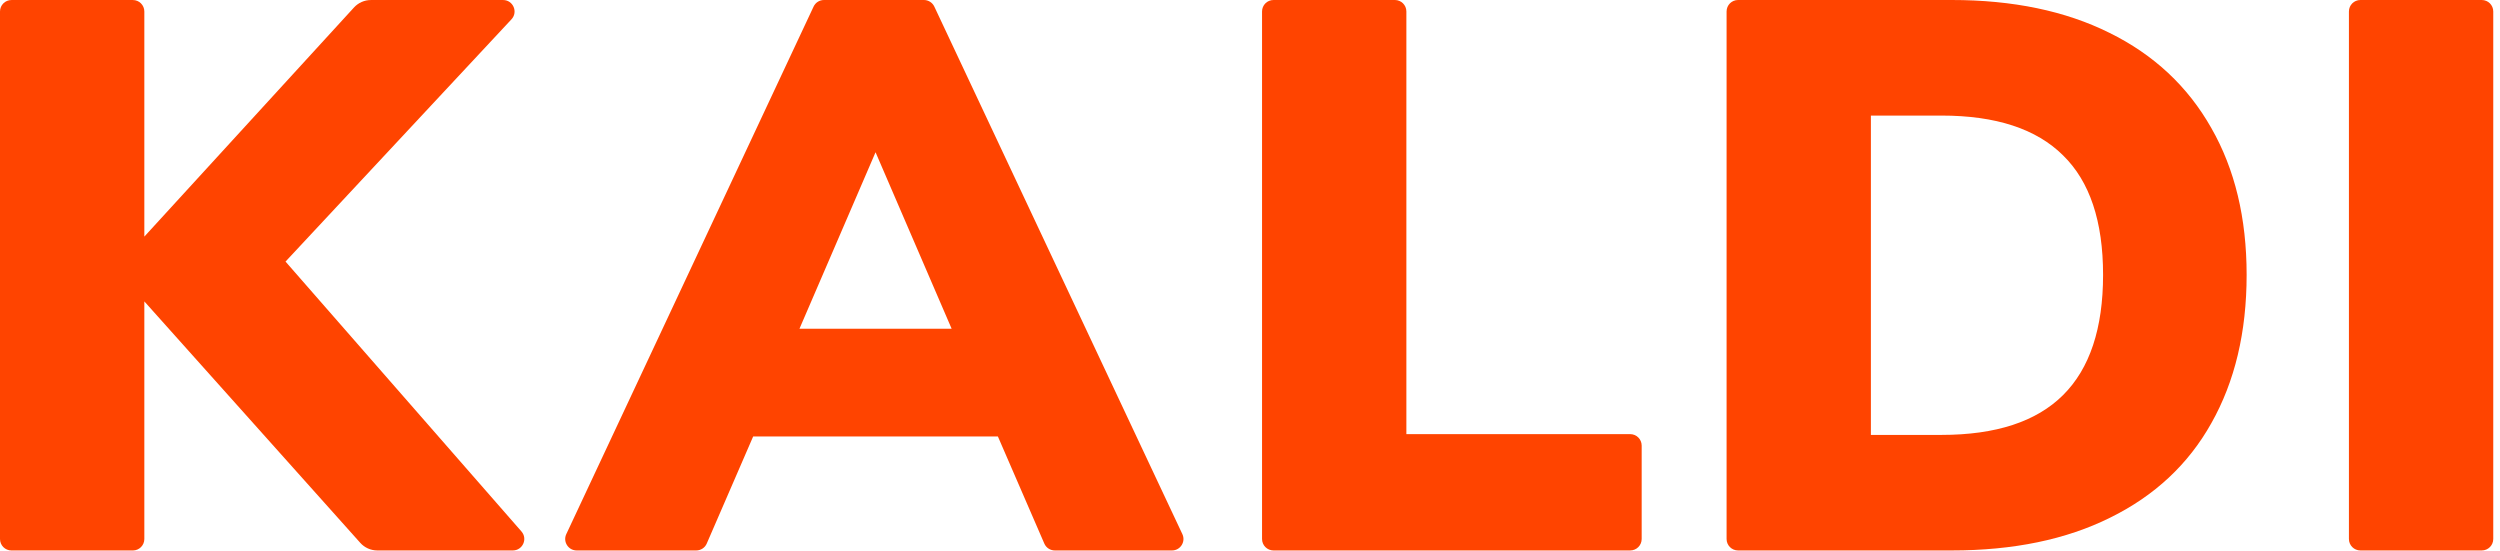
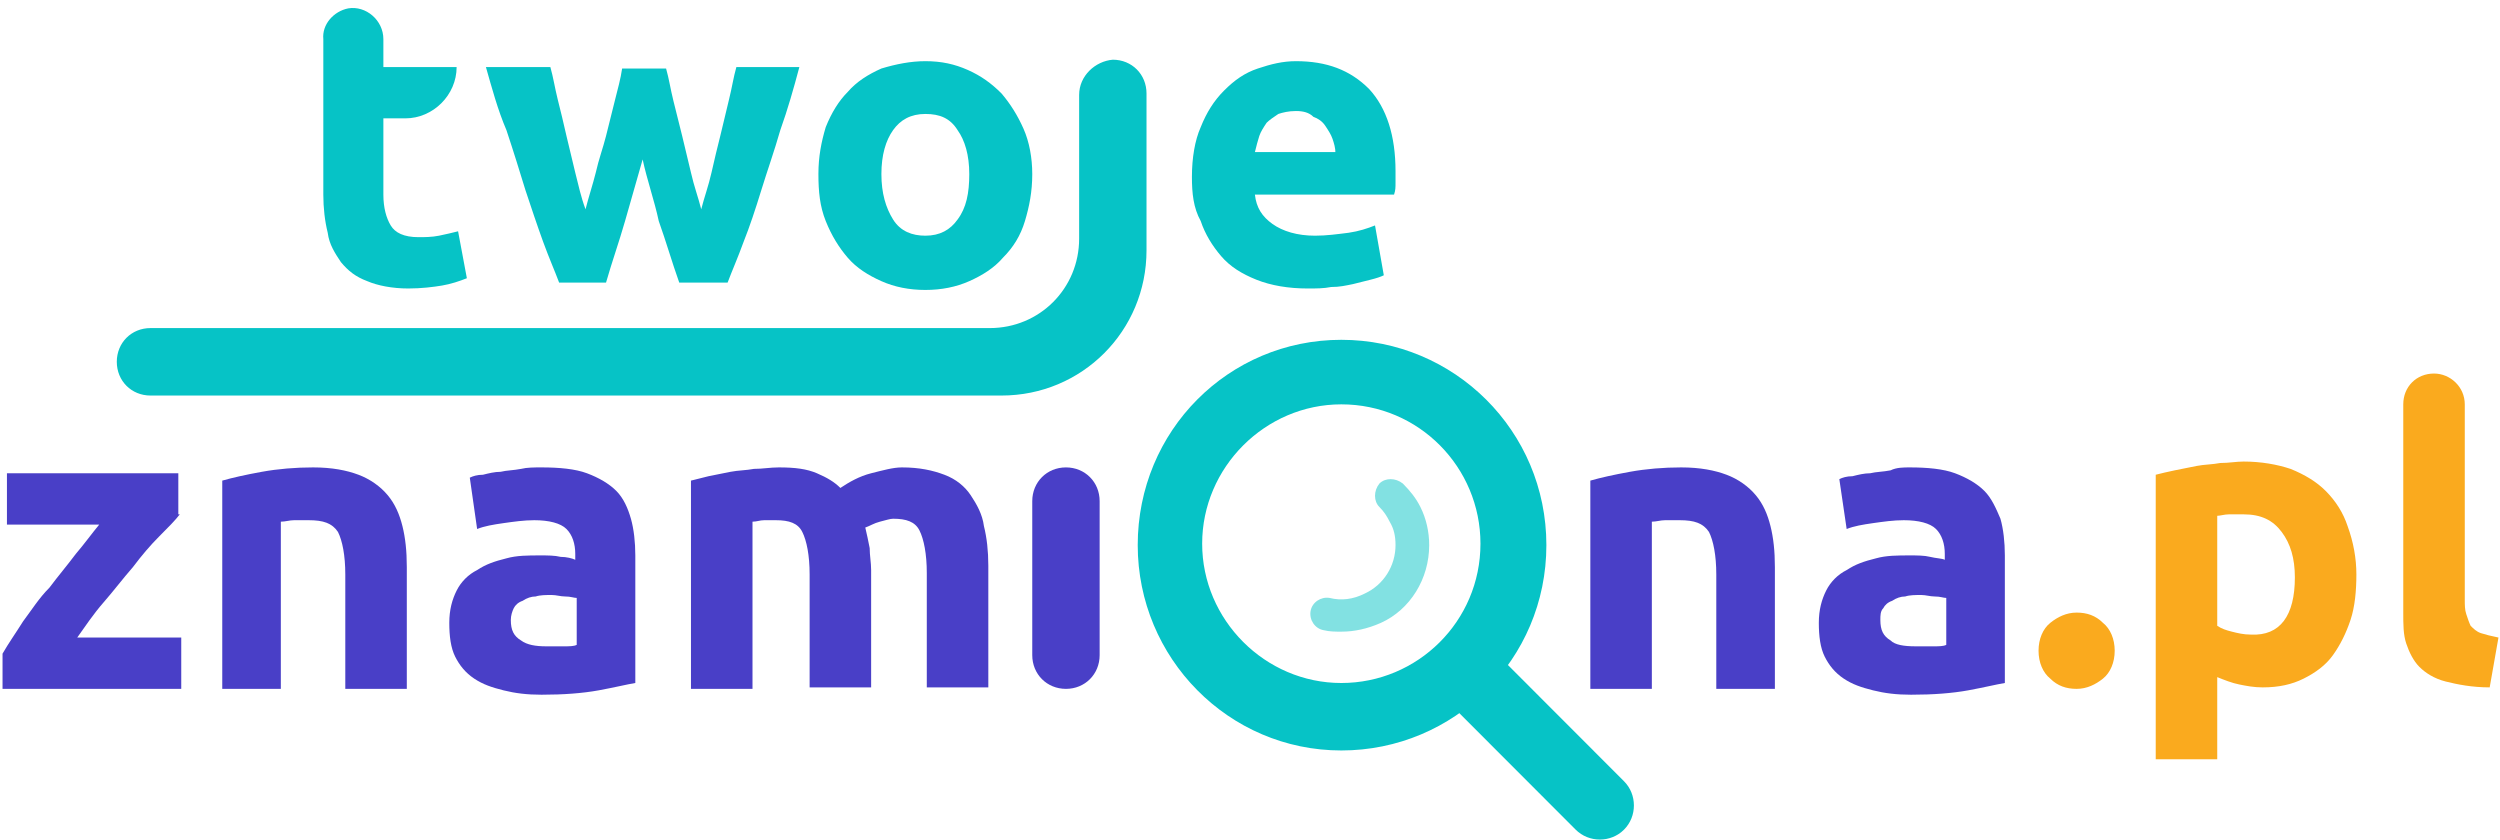
- <svg xmlns="http://www.w3.org/2000/svg" xmlns:xlink="http://www.w3.org/1999/xlink" viewBox="0 0 109 24">
-   <g transform="translate(-1470)">
-     <g style="mix-blend-mode:normal" transform="translate(1470)" fill="#f40">
-       <use xlink:href="#b" style="mix-blend-mode:normal" />
-       <use xlink:href="#c" style="mix-blend-mode:normal" />
-       <use xlink:href="#d" style="mix-blend-mode:normal" />
-       <use xlink:href="#e" style="mix-blend-mode:normal" />
-       <use xlink:href="#f" style="mix-blend-mode:normal" />
-     </g>
-   </g>
-   <defs>
-     <path id="b" d="M22.735 23.171c.283.323.053.829-.376.829h-5.907c-.285 0-.556-.121-.745-.333l-9.414-10.526v10.36c0 .276-.224.5-.5.5h-5.293c-.276 0-.5-.224-.5-.5v-23c0-.276.224-.5.5-.5h5.293c.276 0 .5.224.5.5v9.815l9.141-9.99c.19-.207.457-.325.738-.325h5.762c.437 0 .664.521.366.841l-9.851 10.563 10.287 11.767z" />
-     <path id="c" d="M45.991 24c-.199 0-.38-.118-.459-.301l-2.024-4.669h-10.67l-2.024 4.669c-.079.183-.259.301-.459.301h-5.212c-.366 0-.608-.381-.453-.712l10.782-23c.082-.176.259-.288.453-.288h4.358c.194 0 .37.112.453.287l10.815 23c.156.332-.086.713-.452.713h-5.108zm-11.135-9.668h6.635l-3.317-7.694-3.317 7.694z" />
-     <path id="d" d="M55.525 24c-.276 0-.5-.224-.5-.5v-23c0-.276.224-.5.5-.5h5.293c.276 0 .5.224.5.5v18.428h9.759c.276 0 .5.224.5.5v4.072c0 .276-.224.5-.5.5h-15.552z" />
-     <path id="e" d="M75.279.5c0-.276.224-.5.5-.5h9.315c2.667 0 4.959.477 6.874 1.43 1.938.953 3.42 2.338 4.446 4.153 1.026 1.793 1.539 3.926 1.539 6.4 0 2.496-.513 4.652-1.539 6.468-1.003 1.793-2.474 3.166-4.412 4.119-1.915.953-4.218 1.43-6.908 1.43h-9.315c-.276 0-.5-.224-.5-.5v-23zm9.37 18.462c2.371 0 4.138-.579 5.301-1.736 1.163-1.157 1.744-2.905 1.744-5.242 0-2.338-.581-4.074-1.744-5.209-1.163-1.157-2.93-1.736-5.301-1.736h-3.078v13.923h3.078z" />
-     <path id="f" d="M102.913 24c-.276 0-.5-.224-.5-.5v-23c0-.276.224-.5.5-.5h5.293c.276 0 .5.224.5.5v23c0 .276-.224.5-.5.5h-5.293z" />
-   </defs>
+ <svg xmlns="http://www.w3.org/2000/svg" width="134" height="45" viewBox="0 0 134 45" fill="none">
+   <path d="M71.895 18.214C65.85 18.214 60.982 23.088 60.982 29.219C60.982 35.272 65.85 40.225 71.895 40.225C77.94 40.225 82.886 35.351 82.886 29.219C82.886 23.088 77.94 18.214 71.895 18.214ZM71.895 21.673C76.056 21.673 79.353 25.053 79.353 29.141C79.353 33.307 75.977 36.609 71.895 36.609C67.812 36.609 64.436 33.228 64.436 29.141C64.436 25.053 67.812 21.673 71.895 21.673Z" fill="#06C3C6" />
+   <path opacity="0.5" d="M71.895 33.857C71.581 33.857 71.267 33.857 70.953 33.779C70.482 33.7 70.168 33.228 70.246 32.757C70.325 32.285 70.796 31.971 71.267 32.049C71.895 32.206 72.523 32.128 73.151 31.814C74.172 31.342 74.8 30.32 74.8 29.219C74.8 28.748 74.721 28.355 74.486 27.962C74.329 27.647 74.172 27.411 73.936 27.176C73.622 26.861 73.622 26.311 73.936 25.918C74.25 25.603 74.8 25.603 75.192 25.918C75.585 26.311 75.899 26.704 76.134 27.176C76.448 27.804 76.605 28.512 76.605 29.219C76.605 31.027 75.585 32.678 74.015 33.386C73.308 33.7 72.601 33.857 71.895 33.857Z" fill="#06C3C6" />
+   <path d="M87.047 44.469C86.341 45.177 85.163 45.177 84.456 44.469L77.155 37.159C76.448 36.451 76.448 35.272 77.155 34.565C77.862 33.857 79.039 33.857 79.746 34.565L87.047 41.875C87.754 42.583 87.754 43.762 87.047 44.469Z" fill="#06C3C6" />
+   <path d="M18.665 0.449C19.607 0.291 20.549 1.078 20.549 2.099V3.593H24.475C24.475 5.087 23.218 6.344 21.727 6.344H20.549V10.432C20.549 11.139 20.706 11.69 20.942 12.083C21.177 12.476 21.648 12.712 22.433 12.712C22.747 12.712 23.14 12.712 23.532 12.633C23.925 12.554 24.239 12.476 24.553 12.397L25.024 14.913C24.632 15.07 24.161 15.227 23.689 15.306C23.218 15.384 22.59 15.463 21.884 15.463C21.02 15.463 20.235 15.306 19.686 15.07C19.057 14.834 18.665 14.52 18.272 14.048C17.958 13.576 17.644 13.105 17.566 12.476C17.409 11.847 17.33 11.139 17.33 10.432V2.099C17.252 1.313 17.88 0.606 18.665 0.449Z" fill="#06C3C6" />
+   <path d="M34.446 8.545C34.131 9.646 33.817 10.746 33.503 11.847C33.189 12.947 32.797 14.048 32.483 15.148H29.97C29.735 14.52 29.421 13.812 29.107 12.947C28.793 12.083 28.479 11.139 28.165 10.196C27.851 9.174 27.537 8.152 27.144 6.973C26.673 5.873 26.359 4.693 26.045 3.593H29.499C29.656 4.143 29.735 4.693 29.892 5.322C30.049 5.951 30.206 6.58 30.363 7.288C30.52 7.916 30.677 8.624 30.834 9.253C30.991 9.882 31.148 10.589 31.384 11.218C31.541 10.589 31.776 9.882 31.933 9.253C32.09 8.545 32.326 7.916 32.483 7.288C32.64 6.659 32.797 6.03 32.954 5.401C33.111 4.772 33.268 4.222 33.346 3.672H35.702C35.859 4.222 35.937 4.772 36.094 5.401C36.251 6.03 36.408 6.659 36.565 7.288C36.722 7.916 36.879 8.624 37.036 9.253C37.193 9.96 37.429 10.589 37.586 11.218C37.743 10.589 37.978 9.96 38.136 9.253C38.292 8.545 38.45 7.916 38.606 7.288C38.764 6.659 38.921 5.951 39.078 5.322C39.235 4.693 39.313 4.143 39.47 3.593H42.846C42.532 4.772 42.218 5.873 41.825 6.973C41.511 8.074 41.119 9.174 40.805 10.196C40.491 11.218 40.177 12.161 39.863 12.947C39.549 13.812 39.235 14.52 38.999 15.148H36.408C36.016 14.048 35.702 12.947 35.309 11.847C35.074 10.746 34.681 9.646 34.446 8.545Z" fill="#06C3C6" />
+   <path d="M71.581 8.231C71.581 7.916 71.502 7.681 71.424 7.445C71.345 7.209 71.188 6.973 71.031 6.737C70.874 6.502 70.639 6.344 70.403 6.266C70.168 6.03 69.854 5.951 69.461 5.951C69.069 5.951 68.754 6.03 68.519 6.108C68.283 6.266 68.048 6.423 67.891 6.58C67.734 6.816 67.577 7.052 67.498 7.288C67.42 7.523 67.341 7.838 67.263 8.152H71.581V8.231ZM63.887 9.489C63.887 8.467 64.044 7.523 64.358 6.816C64.672 6.03 65.064 5.401 65.614 4.851C66.164 4.3 66.713 3.907 67.42 3.672C68.126 3.436 68.754 3.279 69.461 3.279C71.11 3.279 72.366 3.75 73.386 4.772C74.329 5.794 74.8 7.288 74.8 9.174C74.8 9.331 74.8 9.567 74.8 9.803C74.8 10.039 74.8 10.196 74.721 10.432H67.263C67.341 11.139 67.655 11.611 68.205 12.004C68.754 12.397 69.54 12.633 70.482 12.633C71.11 12.633 71.659 12.554 72.287 12.476C72.837 12.397 73.308 12.24 73.701 12.083L74.172 14.755C74.015 14.834 73.779 14.913 73.465 14.991C73.151 15.07 72.837 15.148 72.523 15.227C72.13 15.306 71.816 15.384 71.345 15.384C70.953 15.463 70.56 15.463 70.089 15.463C69.069 15.463 68.126 15.306 67.341 14.991C66.556 14.677 65.928 14.284 65.457 13.733C64.986 13.183 64.593 12.554 64.358 11.847C63.965 11.139 63.887 10.353 63.887 9.489Z" fill="#06C3C6" />
+   <path d="M9.636 27.569C9.401 27.883 9.008 28.276 8.537 28.748C8.066 29.219 7.595 29.77 7.124 30.398C6.574 31.027 6.103 31.656 5.554 32.285C5.004 32.914 4.533 33.621 4.14 34.172H9.715V36.923H0.136V35.036C0.45 34.486 0.843 33.936 1.236 33.307C1.707 32.678 2.099 32.049 2.649 31.499C3.12 30.87 3.591 30.32 4.062 29.691C4.533 29.141 4.926 28.59 5.318 28.119H0.372V25.367H9.558V27.569H9.636Z" fill="#493FC7" />
+   <path d="M11.913 25.761C12.463 25.603 13.169 25.446 14.033 25.289C14.896 25.132 15.838 25.053 16.781 25.053C17.801 25.053 18.586 25.21 19.214 25.446C19.843 25.682 20.392 26.075 20.785 26.547C21.177 27.018 21.413 27.569 21.57 28.197C21.727 28.826 21.805 29.534 21.805 30.398V36.923H18.508V30.791C18.508 29.77 18.351 28.983 18.115 28.512C17.801 28.04 17.33 27.883 16.545 27.883C16.309 27.883 16.074 27.883 15.76 27.883C15.524 27.883 15.289 27.962 15.053 27.962V36.923H11.913V25.761Z" fill="#493FC7" />
+   <path d="M29.264 34.643C29.578 34.643 29.892 34.643 30.206 34.643C30.52 34.643 30.755 34.643 30.912 34.565V32.049C30.755 32.049 30.598 31.971 30.284 31.971C30.049 31.971 29.813 31.892 29.578 31.892C29.264 31.892 28.95 31.892 28.714 31.971C28.479 31.971 28.243 32.049 28.008 32.206C27.772 32.285 27.615 32.442 27.537 32.599C27.458 32.757 27.38 32.993 27.38 33.228C27.38 33.779 27.537 34.093 27.929 34.329C28.243 34.565 28.714 34.643 29.264 34.643ZM29.028 25.053C29.97 25.053 30.834 25.132 31.462 25.367C32.09 25.603 32.64 25.918 33.032 26.311C33.425 26.704 33.66 27.254 33.817 27.804C33.974 28.355 34.053 29.062 34.053 29.77V36.608C33.582 36.687 32.954 36.844 32.09 37.002C31.227 37.159 30.206 37.237 29.028 37.237C28.243 37.237 27.615 37.159 26.987 37.002C26.359 36.844 25.888 36.687 25.417 36.373C24.946 36.058 24.632 35.665 24.396 35.194C24.16 34.722 24.082 34.093 24.082 33.386C24.082 32.678 24.239 32.128 24.475 31.656C24.71 31.185 25.103 30.791 25.574 30.556C26.045 30.241 26.516 30.084 27.144 29.927C27.694 29.77 28.322 29.77 28.95 29.77C29.342 29.77 29.735 29.77 30.049 29.848C30.363 29.848 30.677 29.927 30.834 30.005V29.691C30.834 29.141 30.677 28.669 30.363 28.355C30.049 28.04 29.421 27.883 28.636 27.883C28.086 27.883 27.537 27.962 26.987 28.04C26.437 28.119 25.966 28.197 25.574 28.355L25.181 25.603C25.338 25.525 25.574 25.446 25.888 25.446C26.202 25.367 26.516 25.289 26.83 25.289C27.144 25.21 27.537 25.21 27.929 25.132C28.243 25.053 28.636 25.053 29.028 25.053Z" fill="#493FC7" />
+   <path d="M43.396 30.791C43.396 29.77 43.239 28.983 43.003 28.512C42.768 28.04 42.297 27.883 41.59 27.883C41.354 27.883 41.197 27.883 40.962 27.883C40.726 27.883 40.569 27.962 40.334 27.962V36.923H37.036V25.761C37.35 25.682 37.664 25.603 37.978 25.525C38.371 25.446 38.764 25.367 39.156 25.289C39.549 25.21 40.02 25.21 40.412 25.132C40.883 25.132 41.276 25.053 41.747 25.053C42.611 25.053 43.239 25.132 43.788 25.367C44.338 25.603 44.73 25.839 45.044 26.154C45.515 25.839 46.065 25.525 46.693 25.367C47.321 25.21 47.871 25.053 48.342 25.053C49.284 25.053 49.99 25.21 50.619 25.446C51.247 25.682 51.718 26.075 52.032 26.547C52.346 27.018 52.66 27.569 52.738 28.197C52.895 28.826 52.974 29.534 52.974 30.32V36.844H49.676V30.713C49.676 29.691 49.52 28.905 49.284 28.433C49.048 27.962 48.577 27.804 47.871 27.804C47.714 27.804 47.478 27.883 47.164 27.962C46.85 28.04 46.615 28.197 46.379 28.276C46.458 28.59 46.536 28.983 46.615 29.377C46.615 29.77 46.693 30.163 46.693 30.556V36.844H43.396V30.791Z" fill="#493FC7" />
+   <path d="M85.242 25.761C85.791 25.603 86.498 25.446 87.361 25.289C88.225 25.132 89.167 25.053 90.109 25.053C91.13 25.053 91.915 25.21 92.543 25.446C93.171 25.682 93.721 26.075 94.113 26.547C94.506 27.018 94.741 27.569 94.898 28.197C95.055 28.826 95.134 29.534 95.134 30.398V36.923H91.993V30.791C91.993 29.77 91.837 28.983 91.601 28.512C91.287 28.04 90.816 27.883 90.031 27.883C89.795 27.883 89.56 27.883 89.246 27.883C89.01 27.883 88.775 27.962 88.539 27.962V36.923H85.242V25.761Z" fill="#493FC7" />
+   <path d="M102.671 34.643C102.985 34.643 103.299 34.643 103.613 34.643C103.927 34.643 104.163 34.643 104.32 34.565V32.049C104.163 32.049 104.006 31.971 103.691 31.971C103.456 31.971 103.22 31.892 102.985 31.892C102.671 31.892 102.357 31.892 102.121 31.971C101.886 31.971 101.65 32.049 101.415 32.206C101.179 32.285 101.022 32.442 100.944 32.599C100.787 32.757 100.787 32.993 100.787 33.228C100.787 33.779 100.944 34.093 101.336 34.329C101.572 34.565 102.043 34.643 102.671 34.643ZM102.357 25.053C103.299 25.053 104.163 25.132 104.791 25.367C105.419 25.603 105.968 25.918 106.361 26.311C106.753 26.704 106.989 27.254 107.224 27.804C107.381 28.355 107.46 29.062 107.46 29.77V36.608C106.989 36.687 106.361 36.844 105.497 37.002C104.634 37.159 103.613 37.237 102.435 37.237C101.65 37.237 101.022 37.159 100.394 37.002C99.766 36.844 99.295 36.687 98.824 36.373C98.353 36.058 98.039 35.665 97.803 35.194C97.568 34.722 97.489 34.093 97.489 33.386C97.489 32.678 97.646 32.128 97.882 31.656C98.117 31.185 98.51 30.791 98.981 30.556C99.452 30.241 99.923 30.084 100.551 29.927C101.101 29.77 101.729 29.77 102.357 29.77C102.749 29.77 103.142 29.77 103.456 29.848C103.77 29.927 104.084 29.927 104.241 30.005V29.691C104.241 29.141 104.084 28.669 103.77 28.355C103.456 28.04 102.828 27.883 102.043 27.883C101.493 27.883 100.944 27.962 100.394 28.04C99.844 28.119 99.373 28.197 98.981 28.355L98.588 25.682C98.745 25.603 98.981 25.525 99.295 25.525C99.609 25.446 99.923 25.367 100.237 25.367C100.551 25.289 100.944 25.289 101.336 25.21C101.65 25.053 102.043 25.053 102.357 25.053Z" fill="#493FC7" />
+   <path d="M113.348 34.879C113.348 35.508 113.113 36.058 112.72 36.373C112.328 36.687 111.857 36.923 111.307 36.923C110.757 36.923 110.286 36.766 109.894 36.373C109.501 36.058 109.266 35.508 109.266 34.879C109.266 34.25 109.501 33.7 109.894 33.386C110.286 33.071 110.757 32.835 111.307 32.835C111.857 32.835 112.328 32.993 112.72 33.386C113.113 33.7 113.348 34.25 113.348 34.879Z" fill="#FAAA1E" />
+   <path d="M123.005 30.949C123.005 29.927 122.77 29.141 122.298 28.512C121.827 27.883 121.199 27.569 120.257 27.569C119.943 27.569 119.708 27.569 119.472 27.569C119.237 27.569 119.001 27.647 118.844 27.647V33.543C119.08 33.7 119.315 33.779 119.629 33.857C119.943 33.936 120.257 34.014 120.65 34.014C122.22 34.093 123.005 32.993 123.005 30.949ZM126.302 30.792C126.302 31.656 126.224 32.521 125.988 33.228C125.753 33.936 125.439 34.565 125.046 35.115C124.654 35.665 124.104 36.058 123.476 36.373C122.848 36.687 122.141 36.844 121.278 36.844C120.807 36.844 120.414 36.766 120.022 36.687C119.629 36.609 119.237 36.451 118.844 36.294V40.696H115.547V25.446C115.861 25.368 116.175 25.289 116.567 25.21C116.96 25.132 117.352 25.053 117.745 24.974C118.137 24.896 118.608 24.896 119.001 24.817C119.472 24.817 119.865 24.739 120.257 24.739C121.199 24.739 122.063 24.896 122.77 25.132C123.555 25.446 124.183 25.839 124.654 26.311C125.203 26.861 125.596 27.49 125.831 28.198C126.145 29.062 126.302 29.927 126.302 30.792Z" fill="#FAAA1E" />
+   <path d="M133.447 36.844C132.505 36.844 131.72 36.687 131.092 36.53C130.464 36.373 129.992 36.058 129.678 35.744C129.364 35.429 129.129 34.958 128.972 34.486C128.815 34.014 128.815 33.464 128.815 32.835V21.673C128.815 20.73 129.521 20.022 130.464 20.022C131.327 20.022 132.112 20.73 132.112 21.673V32.128C132.112 32.442 132.112 32.678 132.191 32.914C132.269 33.15 132.348 33.386 132.426 33.543C132.583 33.7 132.74 33.857 132.976 33.936C133.211 34.014 133.525 34.093 133.918 34.172L133.447 36.844Z" fill="#FAAA1E" />
+   <path d="M51.953 9.331C51.953 8.309 51.718 7.523 51.325 6.973C50.933 6.344 50.383 6.108 49.598 6.108C48.813 6.108 48.263 6.423 47.871 6.973C47.478 7.523 47.243 8.309 47.243 9.331C47.243 10.353 47.478 11.139 47.871 11.768C48.263 12.397 48.891 12.633 49.598 12.633C50.383 12.633 50.933 12.319 51.325 11.768C51.796 11.139 51.953 10.353 51.953 9.331ZM55.329 9.331C55.329 10.275 55.172 11.061 54.937 11.847C54.701 12.633 54.309 13.262 53.759 13.812C53.288 14.362 52.66 14.755 51.953 15.07C51.247 15.384 50.462 15.541 49.598 15.541C48.734 15.541 47.949 15.384 47.243 15.07C46.536 14.755 45.908 14.362 45.437 13.812C44.966 13.262 44.573 12.633 44.259 11.847C43.945 11.061 43.867 10.275 43.867 9.331C43.867 8.388 44.024 7.602 44.259 6.816C44.573 6.03 44.966 5.401 45.437 4.929C45.908 4.379 46.536 3.986 47.243 3.672C48.028 3.436 48.813 3.279 49.598 3.279C50.462 3.279 51.168 3.436 51.875 3.75C52.581 4.065 53.131 4.458 53.68 5.008C54.151 5.558 54.544 6.187 54.858 6.895C55.172 7.602 55.329 8.467 55.329 9.331Z" fill="#06C3C6" />
+   <path d="M57.842 5.087V12.79C57.842 15.463 55.722 17.585 53.052 17.585H8.066C7.045 17.585 6.26 18.371 6.26 19.393C6.26 20.415 7.045 21.201 8.066 21.201H53.68C57.998 21.201 61.453 17.742 61.453 13.419V5.008C61.453 3.986 60.668 3.2 59.647 3.2C58.705 3.279 57.842 4.065 57.842 5.087Z" fill="#06C3C6" />
+   <path d="M55.329 26.861V35.115C55.329 36.137 56.114 36.923 57.135 36.923C58.156 36.923 58.941 36.137 58.941 35.115V26.861C58.941 25.839 58.156 25.053 57.135 25.053C56.114 25.053 55.329 25.839 55.329 26.861Z" fill="#493FC7" />
</svg>
